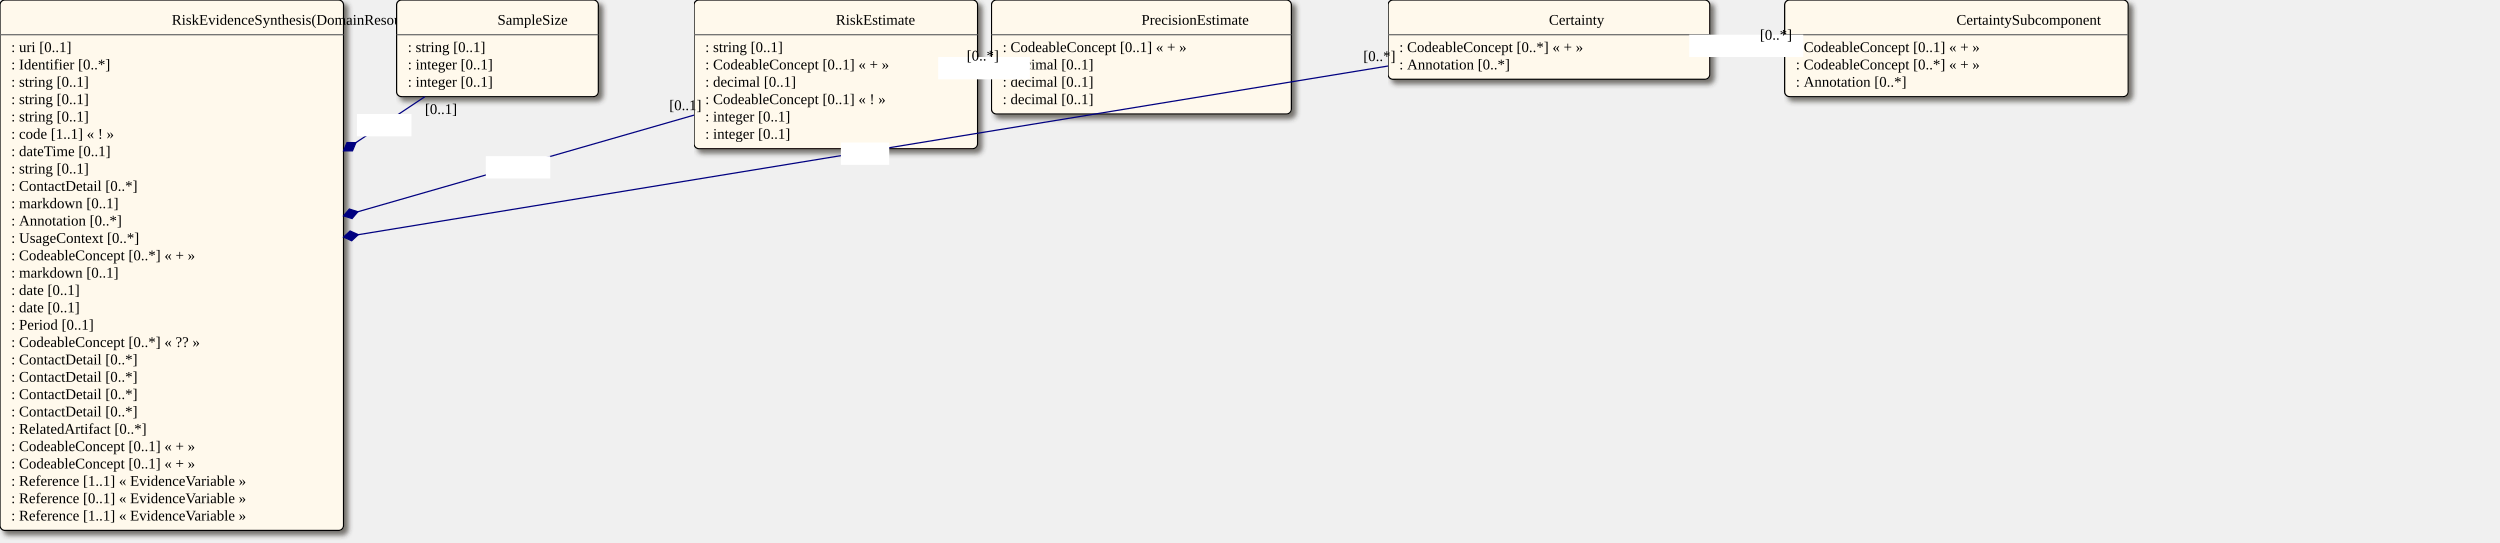
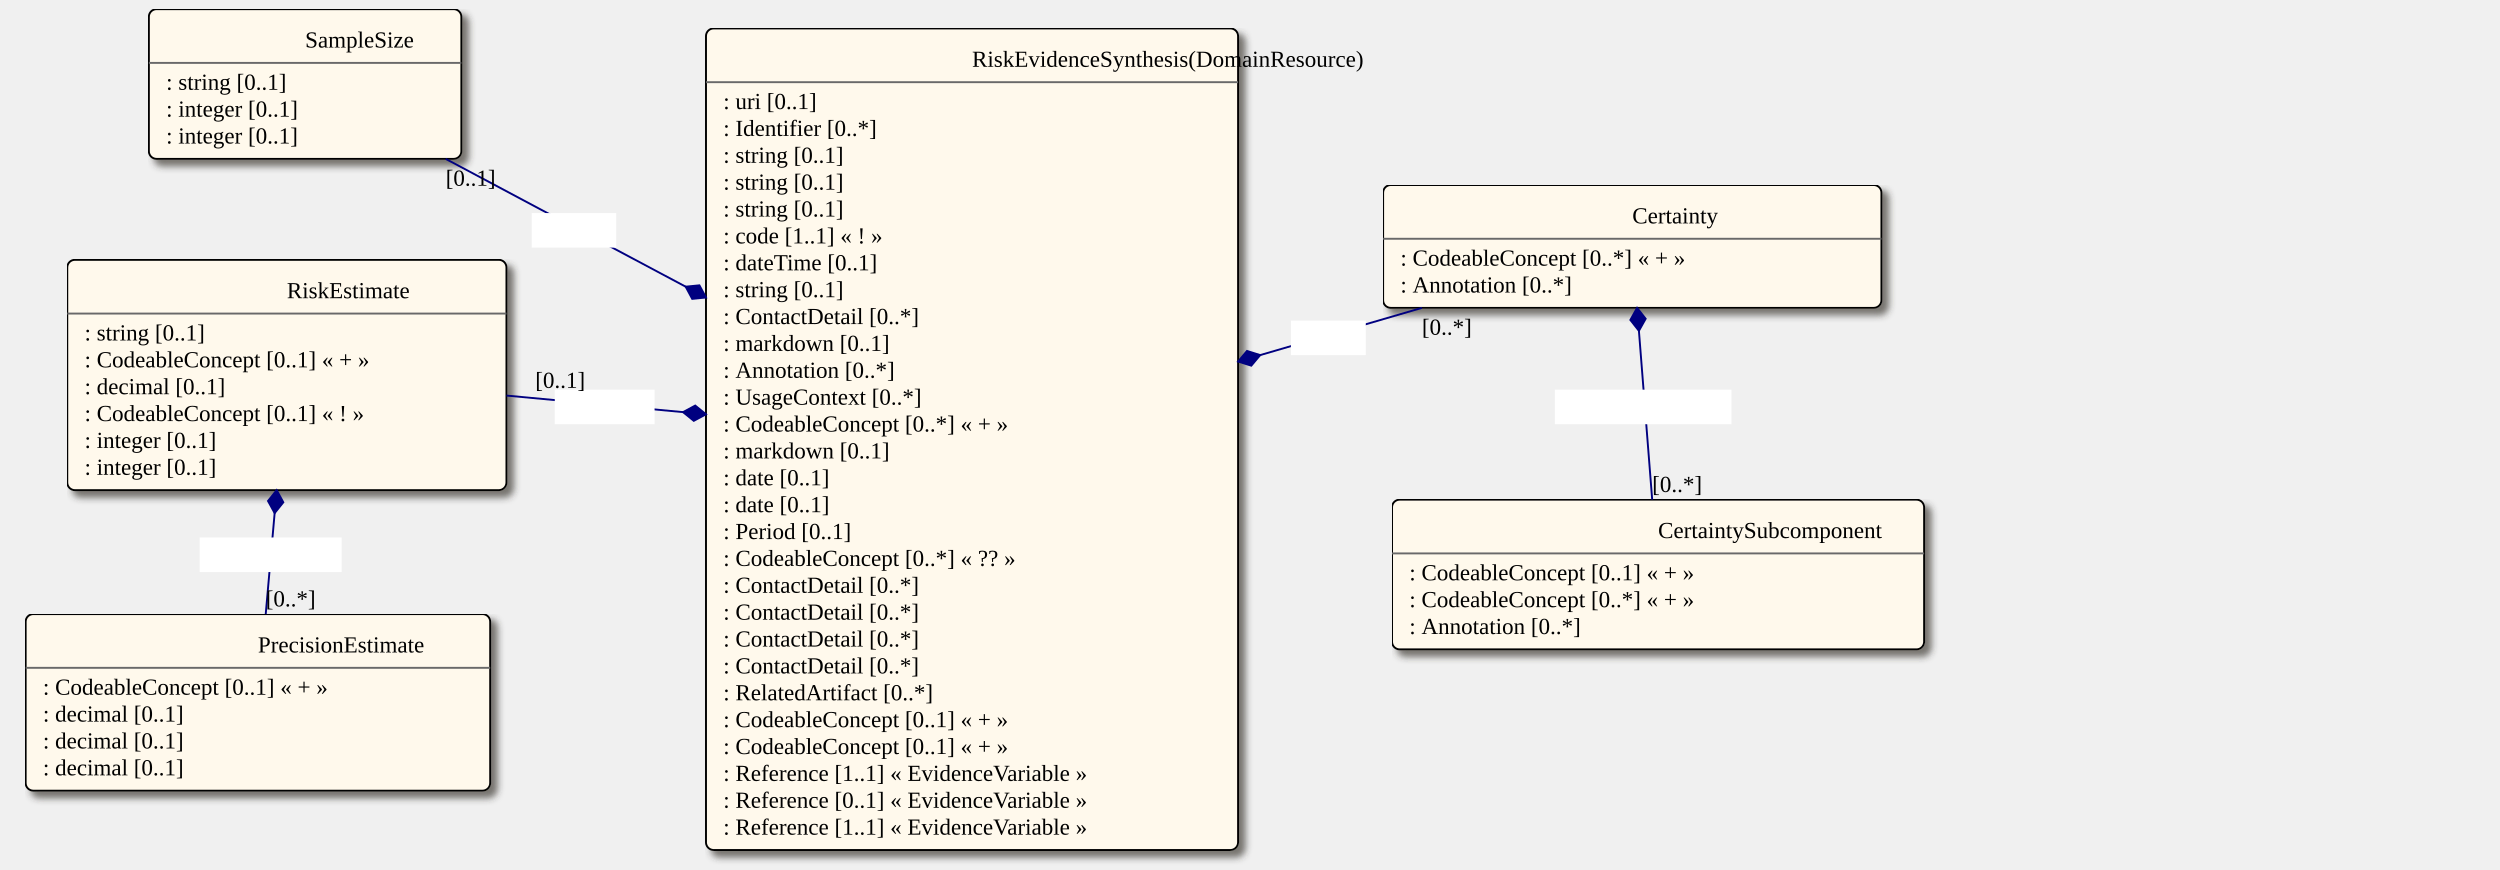
- <svg xmlns="http://www.w3.org/2000/svg" xmlns:xlink="http://www.w3.org/1999/xlink" id="n164" version="1.1" width="2017.2" height="438.0">
+ <svg xmlns="http://www.w3.org/2000/svg" xmlns:xlink="http://www.w3.org/1999/xlink" id="n164" version="1.1" width="1302.372" height="452.81">
  <defs>
    <filter id="shadow1" x="0" y="0" width="200%" height="200%">
      <feOffset result="offOut" in="SourceGraphic" dx="3" dy="3" />
      <feColorMatrix result="matrixOut" in="offOut" type="matrix" values="0.2 0 0 0 0 0 0.2 0 0 0 0 0 0.2 0 0 0 0 0 1 0" />
      <feGaussianBlur result="blurOut" in="matrixOut" stdDeviation="2" />
      <feBlend in="SourceGraphic" in2="blurOut" mode="normal" />
    </filter>
  </defs>
  <g id="n165">
-     <rect id="RiskEvidenceSynthesis" x="0.0" y="0.0" rx="4" ry="4" width="277.2" height="428.0" filter="url(#shadow1)" style="fill:#fff9ec;stroke:black;stroke-width:1" />
-     <line id="n166" x1="0.0" y1="28.0" x2="277.2" y2="28.0" style="stroke:dimgrey;stroke-width:1" />
-     <text id="n167" x="138.6" y="20.0" fill="black" class="diagram-class-title  diagram-class-resource">RiskEvidenceSynthesis<tspan class="diagram-class-title-link"> (<a id="n168" xlink:href="domainresource.html" class="diagram-class-reference">DomainResource</a>)</tspan>
+     <rect id="RiskEvidenceSynthesis" x="367.779" y="14.81" rx="4" ry="4" width="277.2" height="428.0" filter="url(#shadow1)" style="fill:#fff9ec;stroke:black;stroke-width:1" />
+     <line id="n166" x1="367.779" y1="42.81" x2="644.979" y2="42.81" style="stroke:dimgrey;stroke-width:1" />
+     <text id="n167" x="506.379" y="34.81" fill="black" class="diagram-class-title  diagram-class-resource">RiskEvidenceSynthesis<tspan class="diagram-class-title-link"> (<a id="n168" xlink:href="domainresource.html" class="diagram-class-reference">DomainResource</a>)</tspan>
    </text>
-     <text id="n169" x="6.0" y="42.0" fill="black" class="diagram-class-detail">
+     <text id="n169" x="373.779" y="56.81" fill="black" class="diagram-class-detail">
      <a id="n170" xlink:href="riskevidencesynthesis-definitions.html#RiskEvidenceSynthesis.url" /> : <a id="n171" xlink:href="datatypes.html#uri">uri</a> [0..1]</text>
-     <text id="n175" x="6.0" y="56.0" fill="black" class="diagram-class-detail">
+     <text id="n175" x="373.779" y="70.81" fill="black" class="diagram-class-detail">
      <a id="n176" xlink:href="riskevidencesynthesis-definitions.html#RiskEvidenceSynthesis.identifier" /> : <a id="n177" xlink:href="datatypes.html#Identifier">Identifier</a> [0..*]</text>
-     <text id="n181" x="6.0" y="70.0" fill="black" class="diagram-class-detail">
+     <text id="n181" x="373.779" y="84.81" fill="black" class="diagram-class-detail">
      <a id="n182" xlink:href="riskevidencesynthesis-definitions.html#RiskEvidenceSynthesis.version" /> : <a id="n183" xlink:href="datatypes.html#string">string</a> [0..1]</text>
-     <text id="n187" x="6.0" y="84.0" fill="black" class="diagram-class-detail">
+     <text id="n187" x="373.779" y="98.81" fill="black" class="diagram-class-detail">
      <a id="n188" xlink:href="riskevidencesynthesis-definitions.html#RiskEvidenceSynthesis.name" /> : <a id="n189" xlink:href="datatypes.html#string">string</a> [0..1]</text>
-     <text id="n193" x="6.0" y="98.0" fill="black" class="diagram-class-detail">
+     <text id="n193" x="373.779" y="112.81" fill="black" class="diagram-class-detail">
      <a id="n194" xlink:href="riskevidencesynthesis-definitions.html#RiskEvidenceSynthesis.title" /> : <a id="n195" xlink:href="datatypes.html#string">string</a> [0..1]</text>
-     <text id="n199" x="6.0" y="112.0" fill="black" class="diagram-class-detail">
+     <text id="n199" x="373.779" y="126.81" fill="black" class="diagram-class-detail">
      <a id="n200" xlink:href="riskevidencesynthesis-definitions.html#RiskEvidenceSynthesis.status" /> : <a id="n201" xlink:href="datatypes.html#code">code</a> [1..1] « <a id="n202" xlink:href="valueset-publication-status.html" />! »</text>
-     <text id="n209" x="6.0" y="126.0" fill="black" class="diagram-class-detail">
+     <text id="n209" x="373.779" y="140.81" fill="black" class="diagram-class-detail">
      <a id="n210" xlink:href="riskevidencesynthesis-definitions.html#RiskEvidenceSynthesis.date" /> : <a id="n211" xlink:href="datatypes.html#dateTime">dateTime</a> [0..1]</text>
-     <text id="n215" x="6.0" y="140.0" fill="black" class="diagram-class-detail">
+     <text id="n215" x="373.779" y="154.81" fill="black" class="diagram-class-detail">
      <a id="n216" xlink:href="riskevidencesynthesis-definitions.html#RiskEvidenceSynthesis.publisher" /> : <a id="n217" xlink:href="datatypes.html#string">string</a> [0..1]</text>
-     <text id="n221" x="6.0" y="154.0" fill="black" class="diagram-class-detail">
+     <text id="n221" x="373.779" y="168.81" fill="black" class="diagram-class-detail">
      <a id="n222" xlink:href="riskevidencesynthesis-definitions.html#RiskEvidenceSynthesis.contact" /> : <a id="n223" xlink:href="metadatatypes.html#ContactDetail">ContactDetail</a> [0..*]</text>
-     <text id="n227" x="6.0" y="168.0" fill="black" class="diagram-class-detail">
+     <text id="n227" x="373.779" y="182.81" fill="black" class="diagram-class-detail">
      <a id="n228" xlink:href="riskevidencesynthesis-definitions.html#RiskEvidenceSynthesis.description" /> : <a id="n229" xlink:href="datatypes.html#markdown">markdown</a> [0..1]</text>
-     <text id="n233" x="6.0" y="182.0" fill="black" class="diagram-class-detail">
+     <text id="n233" x="373.779" y="196.81" fill="black" class="diagram-class-detail">
      <a id="n234" xlink:href="riskevidencesynthesis-definitions.html#RiskEvidenceSynthesis.note" /> : <a id="n235" xlink:href="datatypes.html#Annotation">Annotation</a> [0..*]</text>
-     <text id="n239" x="6.0" y="196.0" fill="black" class="diagram-class-detail">
+     <text id="n239" x="373.779" y="210.81" fill="black" class="diagram-class-detail">
      <a id="n240" xlink:href="riskevidencesynthesis-definitions.html#RiskEvidenceSynthesis.useContext" /> : <a id="n241" xlink:href="metadatatypes.html#UsageContext">UsageContext</a> [0..*]</text>
-     <text id="n245" x="6.0" y="210.0" fill="black" class="diagram-class-detail">
+     <text id="n245" x="373.779" y="224.81" fill="black" class="diagram-class-detail">
      <a id="n246" xlink:href="riskevidencesynthesis-definitions.html#RiskEvidenceSynthesis.jurisdiction" /> : <a id="n247" xlink:href="datatypes.html#CodeableConcept">CodeableConcept</a> [0..*] « <a id="n248" xlink:href="valueset-jurisdiction.html" />+ »</text>
-     <text id="n255" x="6.0" y="224.0" fill="black" class="diagram-class-detail">
+     <text id="n255" x="373.779" y="238.81" fill="black" class="diagram-class-detail">
      <a id="n256" xlink:href="riskevidencesynthesis-definitions.html#RiskEvidenceSynthesis.copyright" /> : <a id="n257" xlink:href="datatypes.html#markdown">markdown</a> [0..1]</text>
-     <text id="n261" x="6.0" y="238.0" fill="black" class="diagram-class-detail">
+     <text id="n261" x="373.779" y="252.81" fill="black" class="diagram-class-detail">
      <a id="n262" xlink:href="riskevidencesynthesis-definitions.html#RiskEvidenceSynthesis.approvalDate" /> : <a id="n263" xlink:href="datatypes.html#date">date</a> [0..1]</text>
-     <text id="n267" x="6.0" y="252.0" fill="black" class="diagram-class-detail">
+     <text id="n267" x="373.779" y="266.81" fill="black" class="diagram-class-detail">
      <a id="n268" xlink:href="riskevidencesynthesis-definitions.html#RiskEvidenceSynthesis.lastReviewDate" /> : <a id="n269" xlink:href="datatypes.html#date">date</a> [0..1]</text>
-     <text id="n273" x="6.0" y="266.0" fill="black" class="diagram-class-detail">
+     <text id="n273" x="373.779" y="280.81" fill="black" class="diagram-class-detail">
      <a id="n274" xlink:href="riskevidencesynthesis-definitions.html#RiskEvidenceSynthesis.effectivePeriod" /> : <a id="n275" xlink:href="datatypes.html#Period">Period</a> [0..1]</text>
-     <text id="n279" x="6.0" y="280.0" fill="black" class="diagram-class-detail">
+     <text id="n279" x="373.779" y="294.81" fill="black" class="diagram-class-detail">
      <a id="n280" xlink:href="riskevidencesynthesis-definitions.html#RiskEvidenceSynthesis.topic" /> : <a id="n281" xlink:href="datatypes.html#CodeableConcept">CodeableConcept</a> [0..*] « <a id="n282" xlink:href="valueset-definition-topic.html" />?? »</text>
-     <text id="n289" x="6.0" y="294.0" fill="black" class="diagram-class-detail">
+     <text id="n289" x="373.779" y="308.81" fill="black" class="diagram-class-detail">
      <a id="n290" xlink:href="riskevidencesynthesis-definitions.html#RiskEvidenceSynthesis.author" /> : <a id="n291" xlink:href="metadatatypes.html#ContactDetail">ContactDetail</a> [0..*]</text>
-     <text id="n295" x="6.0" y="308.0" fill="black" class="diagram-class-detail">
+     <text id="n295" x="373.779" y="322.81" fill="black" class="diagram-class-detail">
      <a id="n296" xlink:href="riskevidencesynthesis-definitions.html#RiskEvidenceSynthesis.editor" /> : <a id="n297" xlink:href="metadatatypes.html#ContactDetail">ContactDetail</a> [0..*]</text>
-     <text id="n301" x="6.0" y="322.0" fill="black" class="diagram-class-detail">
+     <text id="n301" x="373.779" y="336.81" fill="black" class="diagram-class-detail">
      <a id="n302" xlink:href="riskevidencesynthesis-definitions.html#RiskEvidenceSynthesis.reviewer" /> : <a id="n303" xlink:href="metadatatypes.html#ContactDetail">ContactDetail</a> [0..*]</text>
-     <text id="n307" x="6.0" y="336.0" fill="black" class="diagram-class-detail">
+     <text id="n307" x="373.779" y="350.81" fill="black" class="diagram-class-detail">
      <a id="n308" xlink:href="riskevidencesynthesis-definitions.html#RiskEvidenceSynthesis.endorser" /> : <a id="n309" xlink:href="metadatatypes.html#ContactDetail">ContactDetail</a> [0..*]</text>
-     <text id="n313" x="6.0" y="350.0" fill="black" class="diagram-class-detail">
+     <text id="n313" x="373.779" y="364.81" fill="black" class="diagram-class-detail">
      <a id="n314" xlink:href="riskevidencesynthesis-definitions.html#RiskEvidenceSynthesis.relatedArtifact" /> : <a id="n315" xlink:href="metadatatypes.html#RelatedArtifact">RelatedArtifact</a> [0..*]</text>
-     <text id="n319" x="6.0" y="364.0" fill="black" class="diagram-class-detail">
+     <text id="n319" x="373.779" y="378.81" fill="black" class="diagram-class-detail">
      <a id="n320" xlink:href="riskevidencesynthesis-definitions.html#RiskEvidenceSynthesis.synthesisType" /> : <a id="n321" xlink:href="datatypes.html#CodeableConcept">CodeableConcept</a> [0..1] « <a id="n322" xlink:href="valueset-synthesis-type.html" />+ »</text>
-     <text id="n329" x="6.0" y="378.0" fill="black" class="diagram-class-detail">
+     <text id="n329" x="373.779" y="392.81" fill="black" class="diagram-class-detail">
      <a id="n330" xlink:href="riskevidencesynthesis-definitions.html#RiskEvidenceSynthesis.studyType" /> : <a id="n331" xlink:href="datatypes.html#CodeableConcept">CodeableConcept</a> [0..1] « <a id="n332" xlink:href="valueset-study-type.html" />+ »</text>
-     <text id="n339" x="6.0" y="392.0" fill="black" class="diagram-class-detail">
+     <text id="n339" x="373.779" y="406.81" fill="black" class="diagram-class-detail">
      <a id="n340" xlink:href="riskevidencesynthesis-definitions.html#RiskEvidenceSynthesis.population" /> : <a id="n341" xlink:href="references.html#Reference">Reference</a> [1..1] « <a id="n342" xlink:href="evidencevariable.html#EvidenceVariable">EvidenceVariable</a> »</text>
-     <text id="n347" x="6.0" y="406.0" fill="black" class="diagram-class-detail">
+     <text id="n347" x="373.779" y="420.81" fill="black" class="diagram-class-detail">
      <a id="n348" xlink:href="riskevidencesynthesis-definitions.html#RiskEvidenceSynthesis.exposure" /> : <a id="n349" xlink:href="references.html#Reference">Reference</a> [0..1] « <a id="n350" xlink:href="evidencevariable.html#EvidenceVariable">EvidenceVariable</a> »</text>
-     <text id="n355" x="6.0" y="420.0" fill="black" class="diagram-class-detail">
+     <text id="n355" x="373.779" y="434.81" fill="black" class="diagram-class-detail">
      <a id="n356" xlink:href="riskevidencesynthesis-definitions.html#RiskEvidenceSynthesis.outcome" /> : <a id="n357" xlink:href="references.html#Reference">Reference</a> [1..1] « <a id="n358" xlink:href="evidencevariable.html#EvidenceVariable">EvidenceVariable</a> »</text>
  </g>
  <g id="n363">
-     <rect id="RiskEvidenceSynthesis.sampleSize" x="320.0" y="0.0" rx="4" ry="4" width="162.8" height="78.0" filter="url(#shadow1)" style="fill:#fff9ec;stroke:black;stroke-width:1" />
-     <line id="n364" x1="320.0" y1="28.0" x2="482.8" y2="28.0" style="stroke:dimgrey;stroke-width:1" />
-     <text id="n365" x="401.4" y="20.0" fill="black" class="diagram-class-title">SampleSize</text>
-     <text id="n366" x="326.0" y="42.0" fill="black" class="diagram-class-detail">
+     <rect id="RiskEvidenceSynthesis.sampleSize" x="77.551" y="4.765" rx="4" ry="4" width="162.8" height="78.0" filter="url(#shadow1)" style="fill:#fff9ec;stroke:black;stroke-width:1" />
+     <line id="n364" x1="77.551" y1="32.765" x2="240.351" y2="32.765" style="stroke:dimgrey;stroke-width:1" />
+     <text id="n365" x="158.951" y="24.765" fill="black" class="diagram-class-title">SampleSize</text>
+     <text id="n366" x="83.551" y="46.765" fill="black" class="diagram-class-detail">
      <a id="n367" xlink:href="riskevidencesynthesis-definitions.html#RiskEvidenceSynthesis.sampleSize.description" /> : <a id="n368" xlink:href="datatypes.html#string">string</a> [0..1]</text>
-     <text id="n372" x="326.0" y="56.0" fill="black" class="diagram-class-detail">
+     <text id="n372" x="83.551" y="60.765" fill="black" class="diagram-class-detail">
      <a id="n373" xlink:href="riskevidencesynthesis-definitions.html#RiskEvidenceSynthesis.sampleSize.numberOfStudies" /> : <a id="n374" xlink:href="datatypes.html#integer">integer</a> [0..1]</text>
-     <text id="n378" x="326.0" y="70.0" fill="black" class="diagram-class-detail">
+     <text id="n378" x="83.551" y="74.765" fill="black" class="diagram-class-detail">
      <a id="n379" xlink:href="riskevidencesynthesis-definitions.html#RiskEvidenceSynthesis.sampleSize.numberOfParticipants" /> : <a id="n380" xlink:href="datatypes.html#integer">integer</a> [0..1]</text>
  </g>
  <g id="n384">
-     <rect id="RiskEvidenceSynthesis.riskEstimate" x="560.0" y="0.0" rx="4" ry="4" width="228.8" height="120.0" filter="url(#shadow1)" style="fill:#fff9ec;stroke:black;stroke-width:1" />
-     <line id="n385" x1="560.0" y1="28.0" x2="788.8" y2="28.0" style="stroke:dimgrey;stroke-width:1" />
-     <text id="n386" x="674.4" y="20.0" fill="black" class="diagram-class-title">RiskEstimate</text>
-     <text id="n387" x="566.0" y="42.0" fill="black" class="diagram-class-detail">
+     <rect id="RiskEvidenceSynthesis.riskEstimate" x="35.038" y="135.349" rx="4" ry="4" width="228.8" height="120.0" filter="url(#shadow1)" style="fill:#fff9ec;stroke:black;stroke-width:1" />
+     <line id="n385" x1="35.038" y1="163.349" x2="263.838" y2="163.349" style="stroke:dimgrey;stroke-width:1" />
+     <text id="n386" x="149.438" y="155.349" fill="black" class="diagram-class-title">RiskEstimate</text>
+     <text id="n387" x="41.038" y="177.349" fill="black" class="diagram-class-detail">
      <a id="n388" xlink:href="riskevidencesynthesis-definitions.html#RiskEvidenceSynthesis.riskEstimate.description" /> : <a id="n389" xlink:href="datatypes.html#string">string</a> [0..1]</text>
-     <text id="n393" x="566.0" y="56.0" fill="black" class="diagram-class-detail">
+     <text id="n393" x="41.038" y="191.349" fill="black" class="diagram-class-detail">
      <a id="n394" xlink:href="riskevidencesynthesis-definitions.html#RiskEvidenceSynthesis.riskEstimate.type" /> : <a id="n395" xlink:href="datatypes.html#CodeableConcept">CodeableConcept</a> [0..1] « <a id="n396" xlink:href="valueset-risk-estimate-type.html" />+ »</text>
-     <text id="n403" x="566.0" y="70.0" fill="black" class="diagram-class-detail">
+     <text id="n403" x="41.038" y="205.349" fill="black" class="diagram-class-detail">
      <a id="n404" xlink:href="riskevidencesynthesis-definitions.html#RiskEvidenceSynthesis.riskEstimate.value" /> : <a id="n405" xlink:href="datatypes.html#decimal">decimal</a> [0..1]</text>
-     <text id="n409" x="566.0" y="84.0" fill="black" class="diagram-class-detail">
+     <text id="n409" x="41.038" y="219.349" fill="black" class="diagram-class-detail">
      <a id="n410" xlink:href="riskevidencesynthesis-definitions.html#RiskEvidenceSynthesis.riskEstimate.unitOfMeasure" /> : <a id="n411" xlink:href="datatypes.html#CodeableConcept">CodeableConcept</a> [0..1] « <a id="n412" xlink:href="valueset-ucum-units.html" />! »</text>
-     <text id="n419" x="566.0" y="98.0" fill="black" class="diagram-class-detail">
+     <text id="n419" x="41.038" y="233.349" fill="black" class="diagram-class-detail">
      <a id="n420" xlink:href="riskevidencesynthesis-definitions.html#RiskEvidenceSynthesis.riskEstimate.denominatorCount" /> : <a id="n421" xlink:href="datatypes.html#integer">integer</a> [0..1]</text>
-     <text id="n425" x="566.0" y="112.0" fill="black" class="diagram-class-detail">
+     <text id="n425" x="41.038" y="247.349" fill="black" class="diagram-class-detail">
      <a id="n426" xlink:href="riskevidencesynthesis-definitions.html#RiskEvidenceSynthesis.riskEstimate.numeratorCount" /> : <a id="n427" xlink:href="datatypes.html#integer">integer</a> [0..1]</text>
  </g>
  <g id="n431">
-     <rect id="RiskEvidenceSynthesis.riskEstimate.precisionEstimate" x="800.0" y="0.0" rx="4" ry="4" width="242" height="92.0" filter="url(#shadow1)" style="fill:#fff9ec;stroke:black;stroke-width:1" />
-     <line id="n432" x1="800.0" y1="28.0" x2="1042.0" y2="28.0" style="stroke:dimgrey;stroke-width:1" />
-     <text id="n433" x="921.0" y="20.0" fill="black" class="diagram-class-title">PrecisionEstimate</text>
-     <text id="n434" x="806.0" y="42.0" fill="black" class="diagram-class-detail">
+     <rect id="RiskEvidenceSynthesis.riskEstimate.precisionEstimate" x="13.362" y="319.904" rx="4" ry="4" width="242" height="92.0" filter="url(#shadow1)" style="fill:#fff9ec;stroke:black;stroke-width:1" />
+     <line id="n432" x1="13.362" y1="347.904" x2="255.362" y2="347.904" style="stroke:dimgrey;stroke-width:1" />
+     <text id="n433" x="134.362" y="339.904" fill="black" class="diagram-class-title">PrecisionEstimate</text>
+     <text id="n434" x="19.362" y="361.904" fill="black" class="diagram-class-detail">
      <a id="n435" xlink:href="riskevidencesynthesis-definitions.html#RiskEvidenceSynthesis.riskEstimate.precisionEstimate.type" /> : <a id="n436" xlink:href="datatypes.html#CodeableConcept">CodeableConcept</a> [0..1] « <a id="n437" xlink:href="valueset-precision-estimate-type.html" />+ »</text>
-     <text id="n444" x="806.0" y="56.0" fill="black" class="diagram-class-detail">
+     <text id="n444" x="19.362" y="375.904" fill="black" class="diagram-class-detail">
      <a id="n445" xlink:href="riskevidencesynthesis-definitions.html#RiskEvidenceSynthesis.riskEstimate.precisionEstimate.level" /> : <a id="n446" xlink:href="datatypes.html#decimal">decimal</a> [0..1]</text>
-     <text id="n450" x="806.0" y="70.0" fill="black" class="diagram-class-detail">
+     <text id="n450" x="19.362" y="389.904" fill="black" class="diagram-class-detail">
      <a id="n451" xlink:href="riskevidencesynthesis-definitions.html#RiskEvidenceSynthesis.riskEstimate.precisionEstimate.from" /> : <a id="n452" xlink:href="datatypes.html#decimal">decimal</a> [0..1]</text>
-     <text id="n456" x="806.0" y="84.0" fill="black" class="diagram-class-detail">
+     <text id="n456" x="19.362" y="403.904" fill="black" class="diagram-class-detail">
      <a id="n457" xlink:href="riskevidencesynthesis-definitions.html#RiskEvidenceSynthesis.riskEstimate.precisionEstimate.to" /> : <a id="n458" xlink:href="datatypes.html#decimal">decimal</a> [0..1]</text>
  </g>
  <g id="n462">
-     <rect id="RiskEvidenceSynthesis.certainty" x="1120.0" y="0.0" rx="4" ry="4" width="259.6" height="64.0" filter="url(#shadow1)" style="fill:#fff9ec;stroke:black;stroke-width:1" />
-     <line id="n463" x1="1120.0" y1="28.0" x2="1379.6" y2="28.0" style="stroke:dimgrey;stroke-width:1" />
-     <text id="n464" x="1249.8" y="20.0" fill="black" class="diagram-class-title">Certainty</text>
-     <text id="n465" x="1126.0" y="42.0" fill="black" class="diagram-class-detail">
+     <rect id="RiskEvidenceSynthesis.certainty" x="720.533" y="96.384" rx="4" ry="4" width="259.6" height="64.0" filter="url(#shadow1)" style="fill:#fff9ec;stroke:black;stroke-width:1" />
+     <line id="n463" x1="720.533" y1="124.384" x2="980.133" y2="124.384" style="stroke:dimgrey;stroke-width:1" />
+     <text id="n464" x="850.333" y="116.384" fill="black" class="diagram-class-title">Certainty</text>
+     <text id="n465" x="726.533" y="138.384" fill="black" class="diagram-class-detail">
      <a id="n466" xlink:href="riskevidencesynthesis-definitions.html#RiskEvidenceSynthesis.certainty.rating" /> : <a id="n467" xlink:href="datatypes.html#CodeableConcept">CodeableConcept</a> [0..*] « <a id="n468" xlink:href="valueset-evidence-quality.html" />+ »</text>
-     <text id="n475" x="1126.0" y="56.0" fill="black" class="diagram-class-detail">
+     <text id="n475" x="726.533" y="152.384" fill="black" class="diagram-class-detail">
      <a id="n476" xlink:href="riskevidencesynthesis-definitions.html#RiskEvidenceSynthesis.certainty.note" /> : <a id="n477" xlink:href="datatypes.html#Annotation">Annotation</a> [0..*]</text>
  </g>
  <g id="n481">
-     <rect id="RiskEvidenceSynthesis.certainty.certaintySubcomponent" x="1440.0" y="0.0" rx="4" ry="4" width="277.2" height="78.0" filter="url(#shadow1)" style="fill:#fff9ec;stroke:black;stroke-width:1" />
-     <line id="n482" x1="1440.0" y1="28.0" x2="1717.2" y2="28.0" style="stroke:dimgrey;stroke-width:1" />
-     <text id="n483" x="1578.6" y="20.0" fill="black" class="diagram-class-title">CertaintySubcomponent</text>
-     <text id="n484" x="1446.0" y="42.0" fill="black" class="diagram-class-detail">
+     <rect id="RiskEvidenceSynthesis.certainty.certaintySubcomponent" x="725.172" y="260.298" rx="4" ry="4" width="277.2" height="78.0" filter="url(#shadow1)" style="fill:#fff9ec;stroke:black;stroke-width:1" />
+     <line id="n482" x1="725.172" y1="288.298" x2="1002.372" y2="288.298" style="stroke:dimgrey;stroke-width:1" />
+     <text id="n483" x="863.772" y="280.298" fill="black" class="diagram-class-title">CertaintySubcomponent</text>
+     <text id="n484" x="731.172" y="302.298" fill="black" class="diagram-class-detail">
      <a id="n485" xlink:href="riskevidencesynthesis-definitions.html#RiskEvidenceSynthesis.certainty.certaintySubcomponent.type" /> : <a id="n486" xlink:href="datatypes.html#CodeableConcept">CodeableConcept</a> [0..1] « <a id="n487" xlink:href="valueset-certainty-subcomponent-type.html" />+ »</text>
-     <text id="n494" x="1446.0" y="56.0" fill="black" class="diagram-class-detail">
+     <text id="n494" x="731.172" y="316.298" fill="black" class="diagram-class-detail">
      <a id="n495" xlink:href="riskevidencesynthesis-definitions.html#RiskEvidenceSynthesis.certainty.certaintySubcomponent.rating" /> : <a id="n496" xlink:href="datatypes.html#CodeableConcept">CodeableConcept</a> [0..*] « <a id="n497" xlink:href="valueset-certainty-subcomponent-rating.html" />+ »</text>
-     <text id="n504" x="1446.0" y="70.0" fill="black" class="diagram-class-detail">
+     <text id="n504" x="731.172" y="330.298" fill="black" class="diagram-class-detail">
      <a id="n505" xlink:href="riskevidencesynthesis-definitions.html#RiskEvidenceSynthesis.certainty.certaintySubcomponent.note" /> : <a id="n506" xlink:href="datatypes.html#Annotation">Annotation</a> [0..*]</text>
  </g>
-   <line id="n510" x1="277.2" y1="121.705" x2="342.833" y2="78.0" style="stroke:navy;stroke-width:1" />
-   <polygon id="n511" points="277.2,121.705 283.2,125.705 289.2,121.705 283.2,117.705 277.2,121.705" style="fill:navy;stroke:navy;stroke-width:1" transform="rotate(-33.65987 277.2 121.7055)" />
-   <rect id="n512" x="288.0" y="92.0" width="44.0" height="18.0" style="fill:white;stroke:black;stroke-width:0" />
-   <text id="n513" x="310.0" y="102.0" fill="black" class="diagram-class-linkage">
+   <line id="n510" x1="367.779" y1="154.99" x2="232.175" y2="82.765" style="stroke:navy;stroke-width:1" />
+   <polygon id="n511" points="367.779,154.99 373.779,158.99 379.779,154.99 373.779,150.99 367.779,154.99" style="fill:navy;stroke:navy;stroke-width:1" transform="rotate(-151.9596 367.7785 154.9895)" />
+   <rect id="n512" x="277.0" y="111.0" width="44.0" height="18.0" style="fill:white;stroke:black;stroke-width:0" />
+   <text id="n513" x="299.0" y="121.0" fill="black" class="diagram-class-linkage">
    <a id="n514" xlink:href="riskevidencesynthesis-definitions.html#RiskEvidenceSynthesis.sampleSize" />
  </text>
-   <text id="n515" x="342.833" y="92.0" fill="black" class="diagram-class-linkage">[0..1]</text>
-   <line id="n516" x1="788.8" y1="53.505" x2="800.0" y2="52.869" style="stroke:navy;stroke-width:1" />
-   <polygon id="n517" points="788.8,53.505 794.8,57.505 800.8,53.505 794.8,49.505 788.8,53.505" style="fill:navy;stroke:navy;stroke-width:1" transform="rotate(-3.249314 788.8 53.50527)" />
-   <rect id="n518" x="757.0" y="46.0" width="74.0" height="18.0" style="fill:white;stroke:black;stroke-width:0" />
-   <text id="n519" x="794.0" y="56.0" fill="black" class="diagram-class-linkage">
+   <text id="n515" x="232.175" y="96.765" fill="black" class="diagram-class-linkage">[0..1]</text>
+   <line id="n516" x1="144.134" y1="255.349" x2="138.428" y2="319.904" style="stroke:navy;stroke-width:1" />
+   <polygon id="n517" points="144.134,255.349 150.134,259.349 156.134,255.349 150.134,251.349 144.134,255.349" style="fill:navy;stroke:navy;stroke-width:1" transform="rotate(95.0515 144.1344 255.3487)" />
+   <rect id="n518" x="104.0" y="280.0" width="74.0" height="18.0" style="fill:white;stroke:black;stroke-width:0" />
+   <text id="n519" x="141.0" y="290.0" fill="black" class="diagram-class-linkage">
    <a id="n520" xlink:href="riskevidencesynthesis-definitions.html#RiskEvidenceSynthesis.riskEstimate.precisionEstimate" />
  </text>
-   <text id="n521" x="780.0" y="48.869" fill="black" class="diagram-class-linkage">[0..*]</text>
-   <line id="n522" x1="277.2" y1="174.163" x2="560.0" y2="92.881" style="stroke:navy;stroke-width:1" />
-   <polygon id="n523" points="277.2,174.163 283.2,178.163 289.2,174.163 283.2,170.163 277.2,174.163" style="fill:navy;stroke:navy;stroke-width:1" transform="rotate(-16.03575 277.2 174.1635)" />
-   <rect id="n524" x="392.0" y="126.0" width="52.0" height="18.0" style="fill:white;stroke:black;stroke-width:0" />
-   <text id="n525" x="418.0" y="136.0" fill="black" class="diagram-class-linkage">
+   <text id="n521" x="138.428" y="315.904" fill="black" class="diagram-class-linkage">[0..*]</text>
+   <line id="n522" x1="367.779" y1="215.817" x2="263.838" y2="206.073" style="stroke:navy;stroke-width:1" />
+   <polygon id="n523" points="367.779,215.817 373.779,219.817 379.779,215.817 373.779,211.817 367.779,215.817" style="fill:navy;stroke:navy;stroke-width:1" transform="rotate(-174.6445 367.7785 215.8169)" />
+   <rect id="n524" x="289.0" y="203.0" width="52.0" height="18.0" style="fill:white;stroke:black;stroke-width:0" />
+   <text id="n525" x="315.0" y="213.0" fill="black" class="diagram-class-linkage">
    <a id="n526" xlink:href="riskevidencesynthesis-definitions.html#RiskEvidenceSynthesis.riskEstimate" />
  </text>
-   <text id="n527" x="540.0" y="88.881" fill="black" class="diagram-class-linkage">[0..1]</text>
-   <line id="n528" x1="1379.6" y1="34.763" x2="1440.0" y2="36.049" style="stroke:navy;stroke-width:1" />
-   <polygon id="n529" points="1379.6,34.763 1385.6,38.763 1391.6,34.763 1385.6,30.763 1379.6,34.763" style="fill:navy;stroke:navy;stroke-width:1" transform="rotate(1.219616 1379.6 34.76338)" />
-   <rect id="n530" x="1363.0" y="28.0" width="92.0" height="18.0" style="fill:white;stroke:black;stroke-width:0" />
-   <text id="n531" x="1409.0" y="38.0" fill="black" class="diagram-class-linkage">
+   <text id="n527" x="278.838" y="202.073" fill="black" class="diagram-class-linkage">[0..1]</text>
+   <line id="n528" x1="852.849" y1="160.384" x2="860.705" y2="260.298" style="stroke:navy;stroke-width:1" />
+   <polygon id="n529" points="852.849,160.384 858.849,164.384 864.849,160.384 858.849,156.384 852.849,160.384" style="fill:navy;stroke:navy;stroke-width:1" transform="rotate(85.50421 852.8494 160.3835)" />
+   <rect id="n530" x="810.0" y="203.0" width="92.0" height="18.0" style="fill:white;stroke:black;stroke-width:0" />
+   <text id="n531" x="856.0" y="213.0" fill="black" class="diagram-class-linkage">
    <a id="n532" xlink:href="riskevidencesynthesis-definitions.html#RiskEvidenceSynthesis.certainty.certaintySubcomponent" />
  </text>
-   <text id="n533" x="1420.0" y="32.049" fill="black" class="diagram-class-linkage">[0..*]</text>
-   <line id="n534" x1="277.2" y1="191.299" x2="1120.0" y2="53.26" style="stroke:navy;stroke-width:1" />
-   <polygon id="n535" points="277.2,191.299 283.2,195.299 289.2,191.299 283.2,187.299 277.2,191.299" style="fill:navy;stroke:navy;stroke-width:1" transform="rotate(-9.301708 277.2 191.2991)" />
-   <rect id="n536" x="678.5" y="115.0" width="39.0" height="18.0" style="fill:white;stroke:black;stroke-width:0" />
-   <text id="n537" x="698.0" y="125.0" fill="black" class="diagram-class-linkage">
+   <text id="n533" x="860.705" y="256.298" fill="black" class="diagram-class-linkage">[0..*]</text>
+   <line id="n534" x1="644.979" y1="188.342" x2="740.735" y2="160.384" style="stroke:navy;stroke-width:1" />
+   <polygon id="n535" points="644.979,188.342 650.979,192.342 656.979,188.342 650.979,184.342 644.979,188.342" style="fill:navy;stroke:navy;stroke-width:1" transform="rotate(-16.27651 644.9785 188.3421)" />
+   <rect id="n536" x="672.5" y="167.0" width="39.0" height="18.0" style="fill:white;stroke:black;stroke-width:0" />
+   <text id="n537" x="692.0" y="177.0" fill="black" class="diagram-class-linkage">
    <a id="n538" xlink:href="riskevidencesynthesis-definitions.html#RiskEvidenceSynthesis.certainty" />
  </text>
-   <text id="n539" x="1100.0" y="49.26" fill="black" class="diagram-class-linkage">[0..*]</text>
+   <text id="n539" x="740.735" y="174.384" fill="black" class="diagram-class-linkage">[0..*]</text>
</svg>
